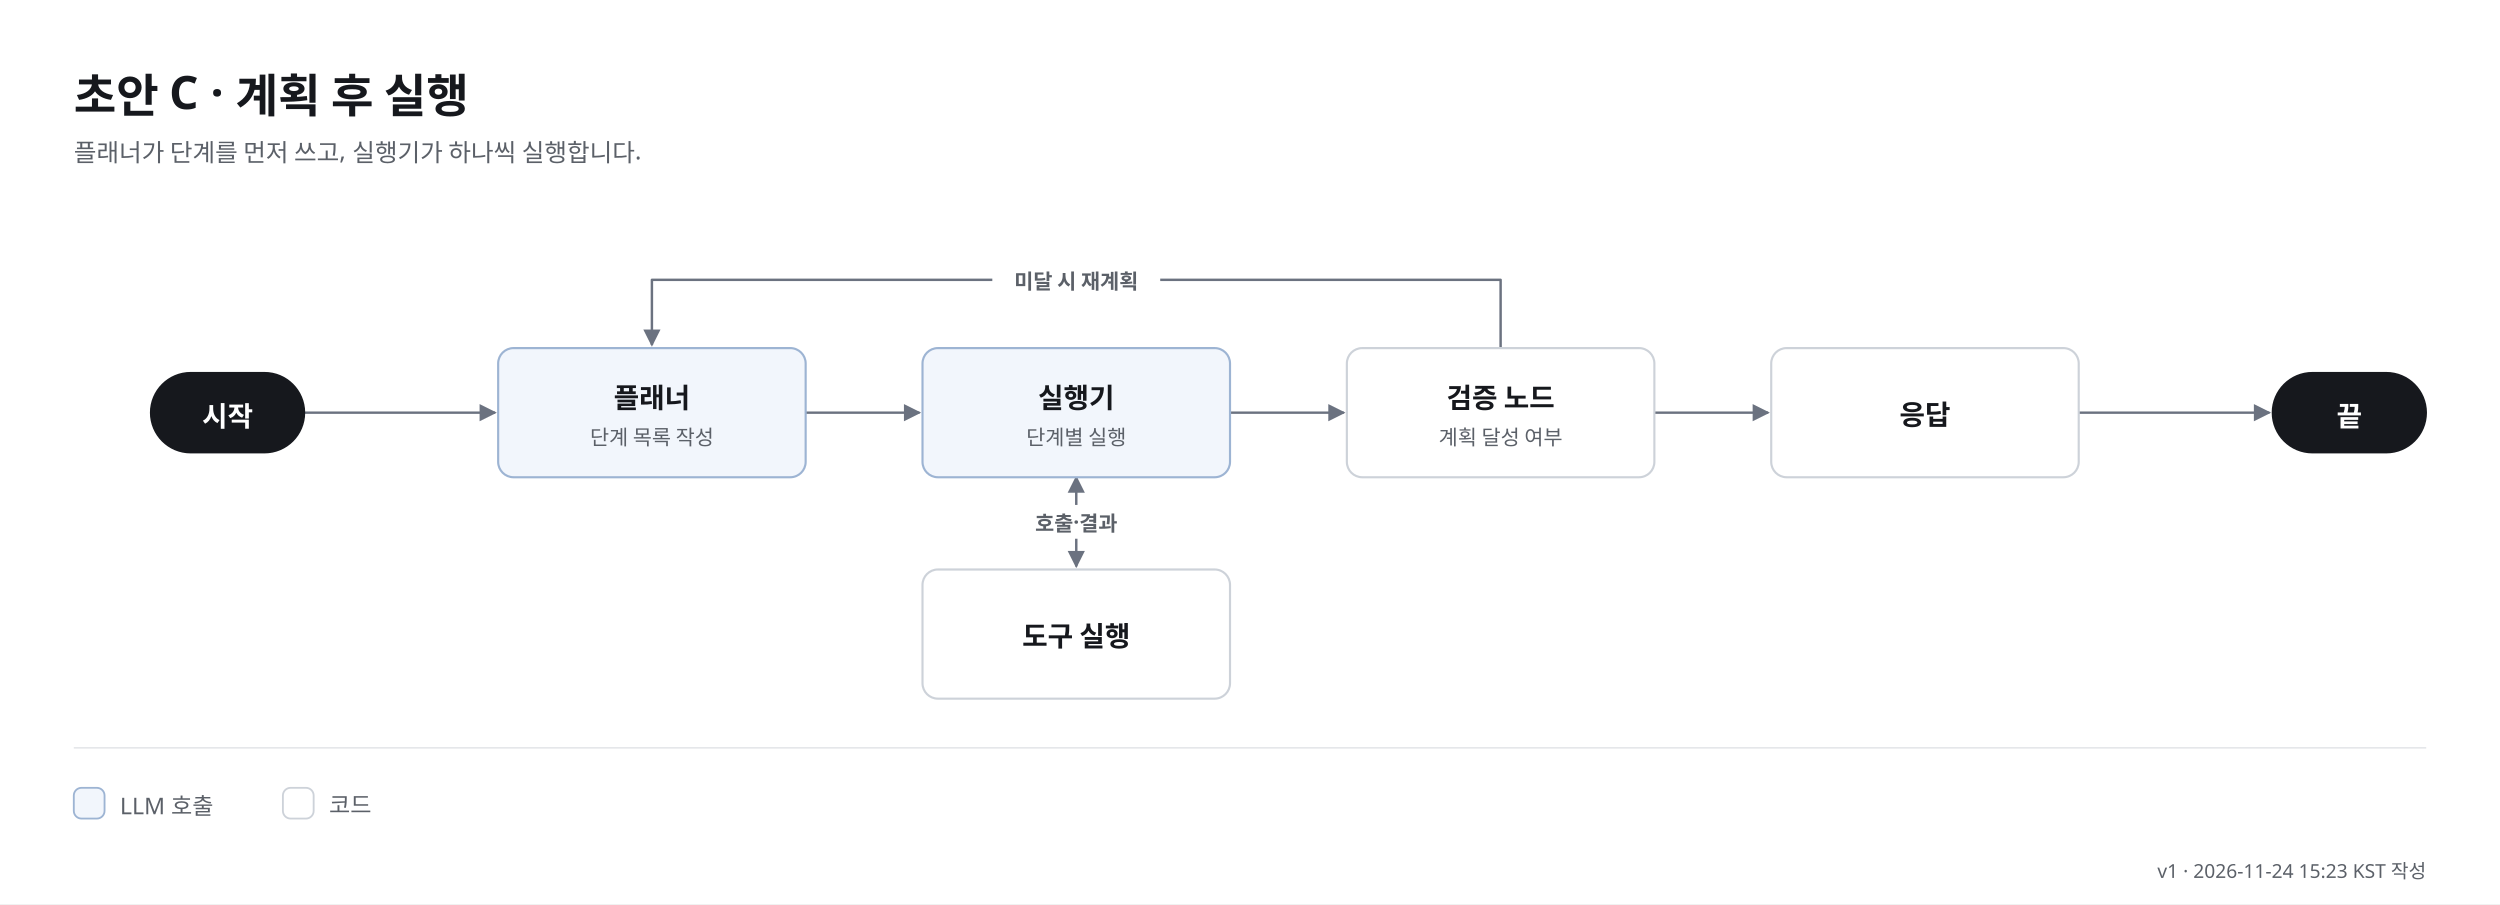
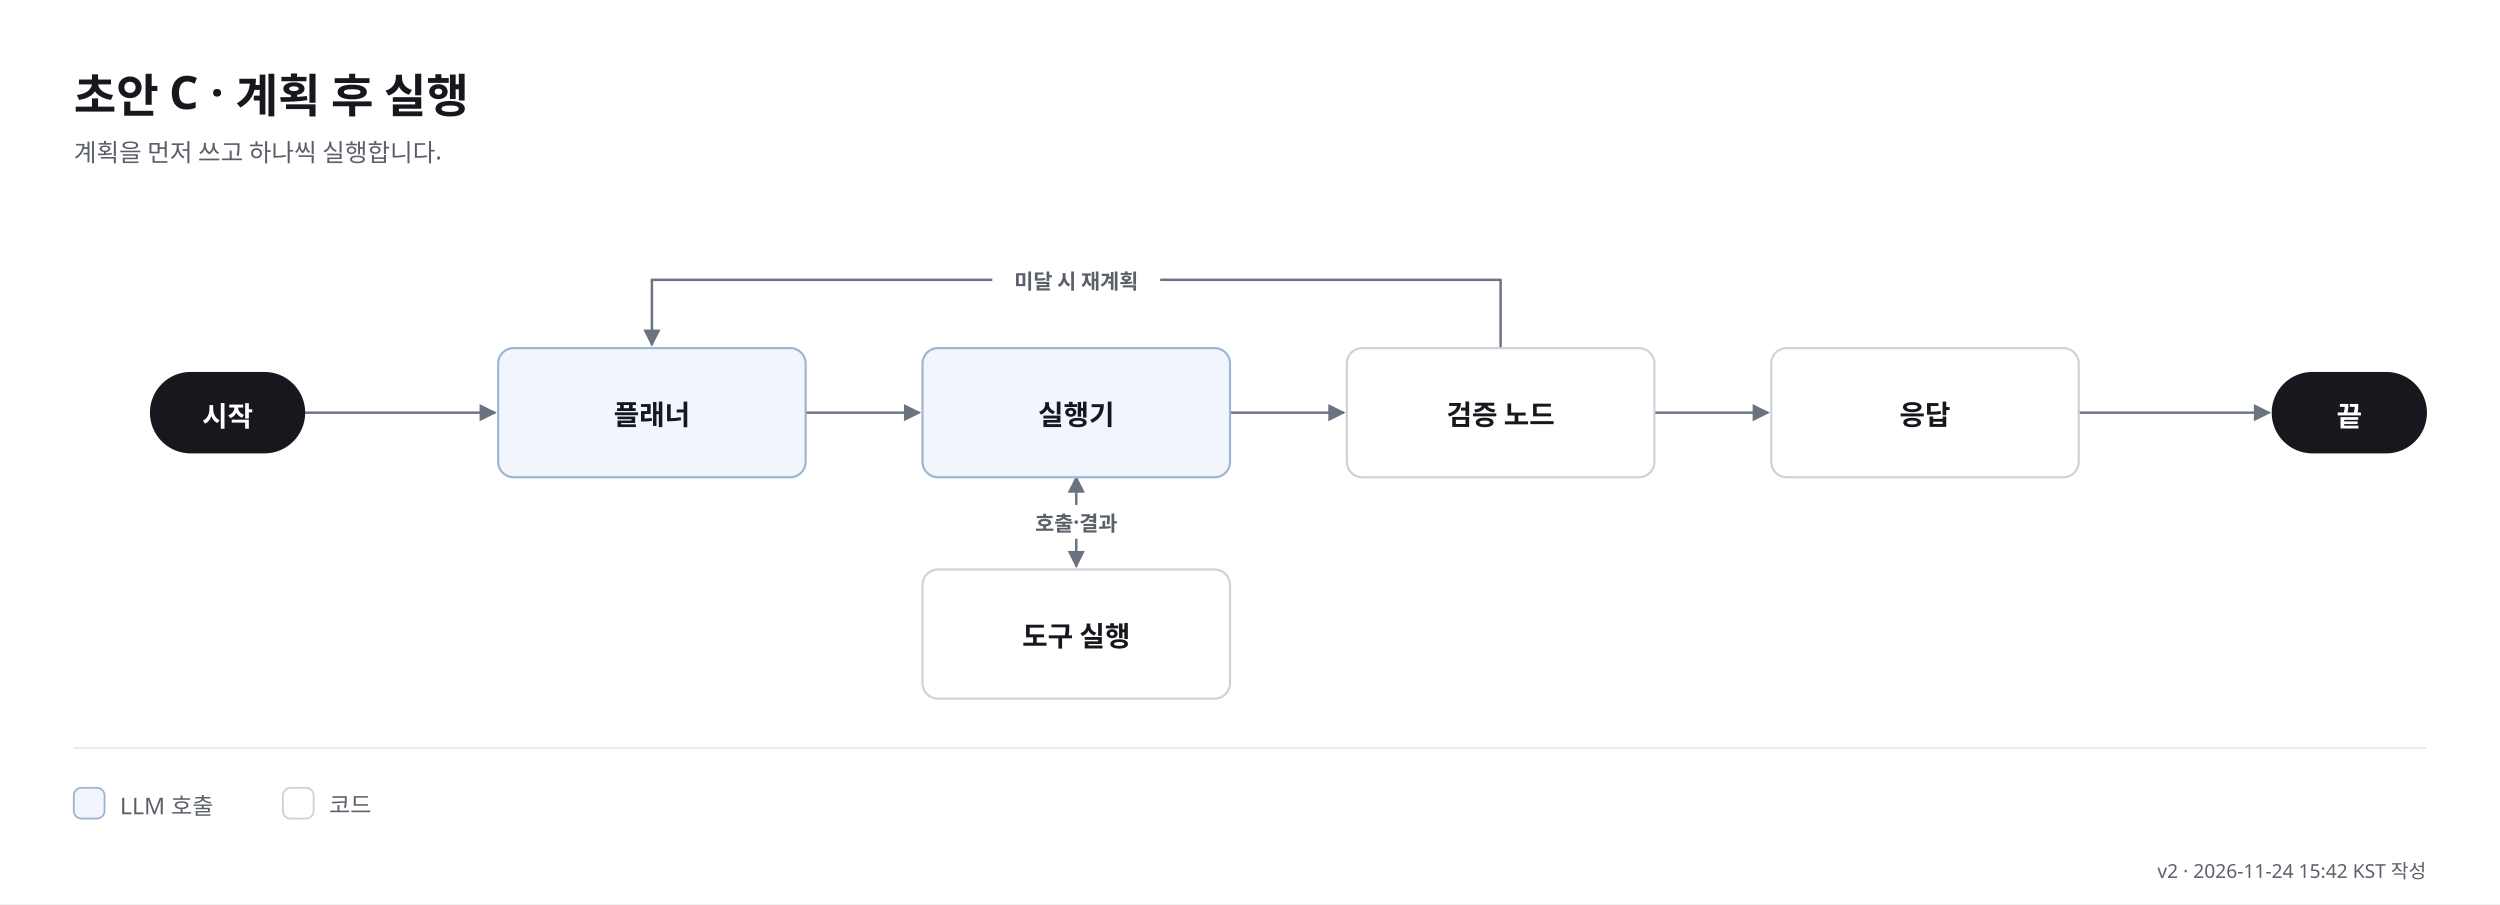
- <svg xmlns="http://www.w3.org/2000/svg" data-spec-hash="2953a905c148" data-rev="1" data-stamp="2026-11-24 15:23 KST" width="1626" height="588" viewBox="0 0 1626 588" font-family="Apple SD Gothic Neo, Pretendard, Noto Sans KR, sans-serif">
+ <svg xmlns="http://www.w3.org/2000/svg" data-spec-hash="09c3a969cea8" data-rev="2" data-stamp="2026-11-24 15:42 KST" width="1626" height="588" viewBox="0 0 1626 588" font-family="Apple SD Gothic Neo, Pretendard, Noto Sans KR, sans-serif">
  <defs>
    <marker id="ah" viewBox="0 0 10 10" refX="9" refY="5" markerWidth="7" markerHeight="7" orient="auto-start-reverse">
      <path d="M0 0L10 5L0 10z" fill="#6B7280" />
    </marker>
  </defs>
  <rect width="1626" height="588" fill="#FFFFFF" />
  <text x="48.0" y="60.0" font-size="30" font-weight="800" fill="#16181D" text-anchor="start" dominant-baseline="central">초안 C · 계획 후 실행</text>
-   <text x="48.0" y="98.0" font-size="16" font-weight="400" fill="#5B6068" text-anchor="start" dominant-baseline="central">플래너가 단계를 먼저 쓰고, 실행기가 하나씩 실행합니다.</text>
+   <text x="48.0" y="98.0" font-size="16" font-weight="400" fill="#5B6068" text-anchor="start" dominant-baseline="central">계획을 먼저 쓰고 하나씩 실행합니다.</text>
  <path d="M198.0 268.4 L322.0 268.4" fill="none" stroke="#6B7280" stroke-width="1.6" stroke-linejoin="round" marker-end="url(#ah)" />
  <path d="M524.0 268.4 L598.0 268.4" fill="none" stroke="#6B7280" stroke-width="1.6" stroke-linejoin="round" marker-end="url(#ah)" />
  <path d="M700.0 310.4 L700.0 368.4" fill="none" stroke="#6B7280" stroke-width="1.6" stroke-linejoin="round" marker-start="url(#ah)" marker-end="url(#ah)" />
  <path d="M800.0 268.4 L874.0 268.4" fill="none" stroke="#6B7280" stroke-width="1.6" stroke-linejoin="round" marker-end="url(#ah)" />
  <path d="M1076.0 268.4 L1150.0 268.4" fill="none" stroke="#6B7280" stroke-width="1.6" stroke-linejoin="round" marker-end="url(#ah)" />
  <path d="M1352.0 268.4 L1476.0 268.4" fill="none" stroke="#6B7280" stroke-width="1.6" stroke-linejoin="round" marker-end="url(#ah)" />
  <path d="M976.0 226.4 L976.0 182.0 L424.0 182.0 L424.0 224.4" fill="none" stroke="#6B7280" stroke-width="1.6" stroke-linejoin="round" marker-end="url(#ah)" />
  <rect x="98.0" y="242.4" width="100.0" height="52.0" rx="26.0" fill="#16181D" stroke="#16181D" stroke-width="1" />
  <text x="148.0" y="269.4" font-size="18" font-weight="700" fill="#FFFFFF" text-anchor="middle" dominant-baseline="central">시작</text>
  <rect x="324.0" y="226.4" width="200.0" height="84.0" rx="10" fill="#F2F6FC" stroke="#9DB4D3" stroke-width="1.4" />
-   <text x="424.0" y="257.4" font-size="18" font-weight="700" fill="#16181D" text-anchor="middle" dominant-baseline="central">플래너</text>
-   <text x="424.0" y="283.4" font-size="13.5" font-weight="400" fill="#5B6068" text-anchor="middle" dominant-baseline="central">단계 목록 작성</text>
+   <text x="424.0" y="268.4" font-size="18" font-weight="700" fill="#16181D" text-anchor="middle" dominant-baseline="central">플래너</text>
  <rect x="600.0" y="226.4" width="200.0" height="84.0" rx="10" fill="#F2F6FC" stroke="#9DB4D3" stroke-width="1.4" />
-   <text x="700.0" y="257.4" font-size="18" font-weight="700" fill="#16181D" text-anchor="middle" dominant-baseline="central">실행기</text>
-   <text x="700.0" y="283.4" font-size="13.5" font-weight="400" fill="#5B6068" text-anchor="middle" dominant-baseline="central">단계별 실행</text>
+   <text x="700.0" y="268.4" font-size="18" font-weight="700" fill="#16181D" text-anchor="middle" dominant-baseline="central">실행기</text>
  <rect x="600.0" y="370.4" width="200.0" height="84.0" rx="10" fill="#FFFFFF" stroke="#CDD2D9" stroke-width="1.4" />
  <text x="700.0" y="412.4" font-size="18" font-weight="700" fill="#16181D" text-anchor="middle" dominant-baseline="central">도구 실행</text>
  <rect x="876.0" y="226.4" width="200.0" height="84.0" rx="10" fill="#FFFFFF" stroke="#CDD2D9" stroke-width="1.4" />
-   <text x="976.0" y="257.4" font-size="18" font-weight="700" fill="#16181D" text-anchor="middle" dominant-baseline="central">검증 노드</text>
-   <text x="976.0" y="283.4" font-size="13.5" font-weight="400" fill="#5B6068" text-anchor="middle" dominant-baseline="central">계획 달성 여부</text>
+   <text x="976.0" y="268.4" font-size="18" font-weight="700" fill="#16181D" text-anchor="middle" dominant-baseline="central">검증 노드</text>
  <rect x="1152.0" y="226.4" width="200.0" height="84.0" rx="10" fill="#FFFFFF" stroke="#CDD2D9" stroke-width="1.4" />
  <text x="1252.0" y="268.4" font-size="18" font-weight="700" fill="#16181D" text-anchor="middle" dominant-baseline="central">응답</text>
  <rect x="1478.0" y="242.4" width="100.0" height="52.0" rx="26.0" fill="#16181D" stroke="#16181D" stroke-width="1" />
  <text x="1528.0" y="269.4" font-size="18" font-weight="700" fill="#FFFFFF" text-anchor="middle" dominant-baseline="central">끝</text>
  <rect x="663.0" y="328.4" width="74.1" height="22.0" rx="4" fill="#FFFFFF" stroke="#FFFFFF" stroke-width="0" />
  <text x="700.0" y="339.4" font-size="13.5" font-weight="700" fill="#5B6068" text-anchor="middle" dominant-baseline="central">호출·결과</text>
  <rect x="645.4" y="171.0" width="109.2" height="22.0" rx="4" fill="#FFFFFF" stroke="#FFFFFF" stroke-width="0" />
  <text x="700.0" y="182.0" font-size="13.5" font-weight="700" fill="#5B6068" text-anchor="middle" dominant-baseline="central">미달 시 재계획</text>
  <path d="M48.0 486.4 L1578.0 486.4" fill="none" stroke="#E3E5E8" stroke-width="1" stroke-linejoin="round" />
  <rect x="48.0" y="512.4" width="20.0" height="20.0" rx="5" fill="#F2F6FC" stroke="#9DB4D3" stroke-width="1.2" />
  <text x="78.0" y="522.4" font-size="15" font-weight="400" fill="#5B6068" text-anchor="start" dominant-baseline="central">LLM 호출</text>
  <rect x="184.0" y="512.4" width="20.0" height="20.0" rx="5" fill="#FFFFFF" stroke="#CDD2D9" stroke-width="1.2" />
  <text x="214.0" y="522.4" font-size="15" font-weight="400" fill="#5B6068" text-anchor="start" dominant-baseline="central">코드</text>
-   <text x="1578.0" y="565.0" font-size="12.5" font-weight="400" fill="#5B6068" text-anchor="end" dominant-baseline="central">v1 · 2026-11-24 15:23 KST 작성</text>
+   <text x="1578.0" y="565.0" font-size="12.5" font-weight="400" fill="#5B6068" text-anchor="end" dominant-baseline="central">v2 · 2026-11-24 15:42 KST 작성</text>
</svg>
